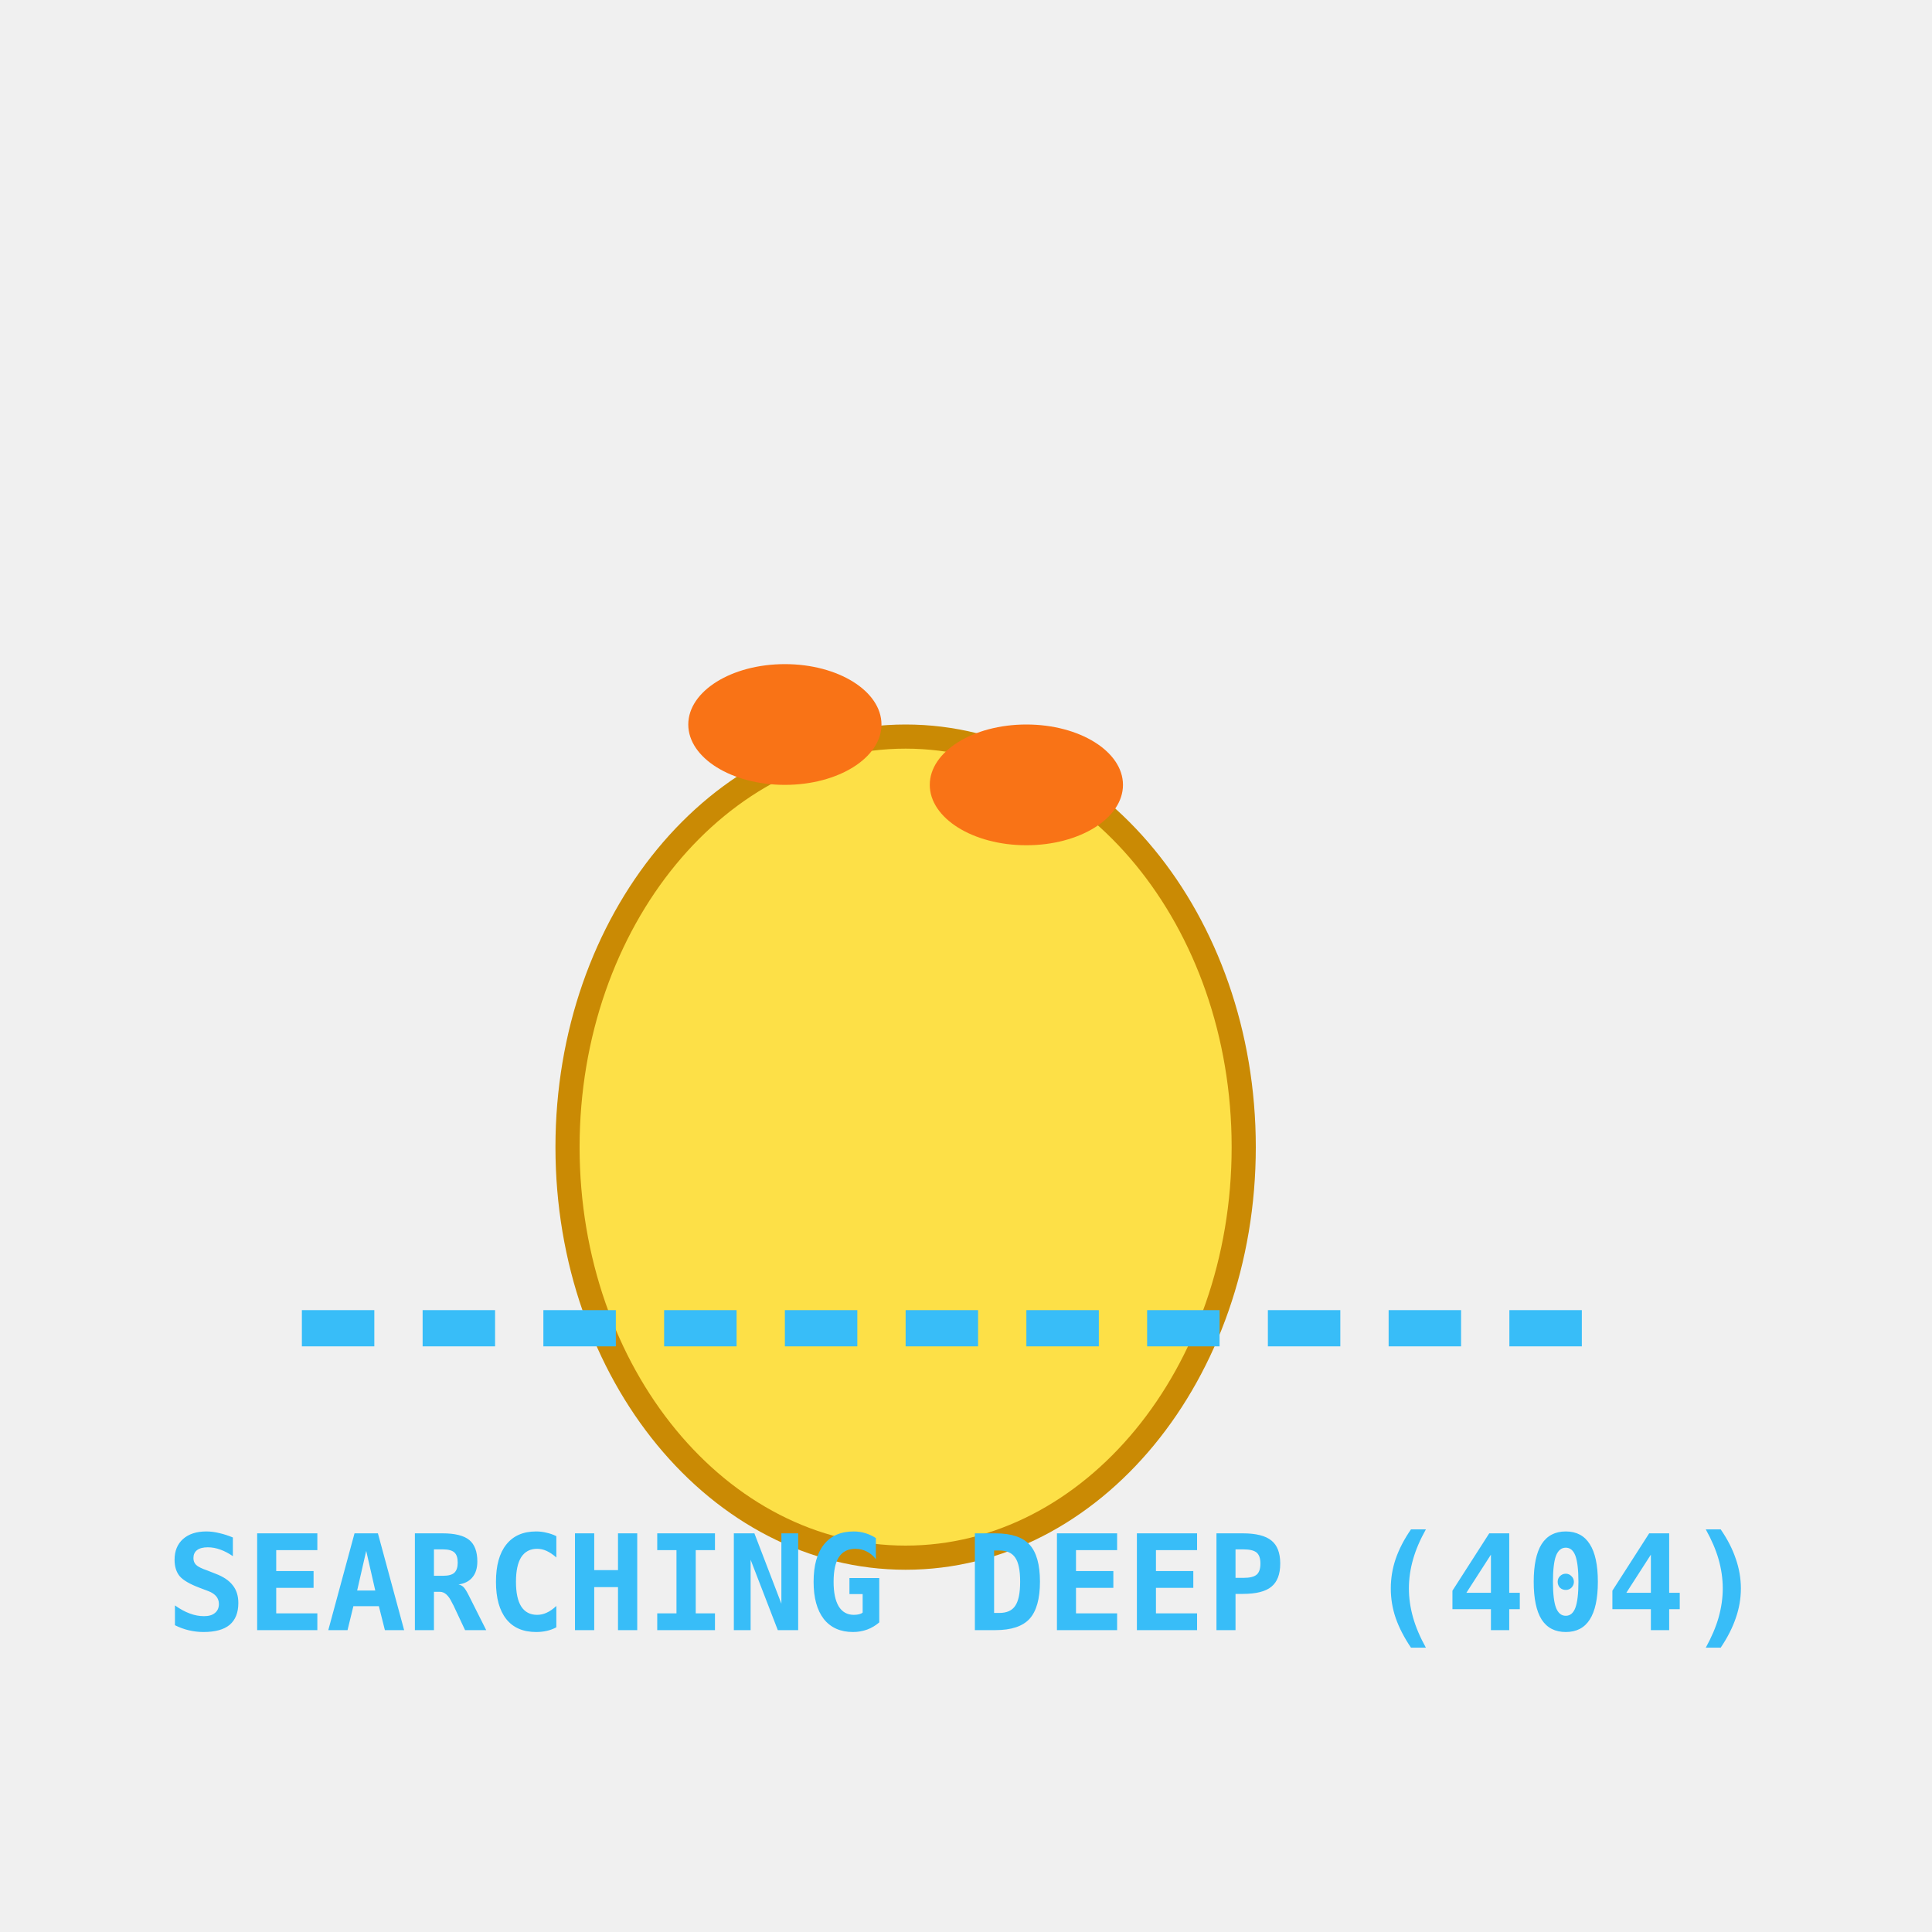
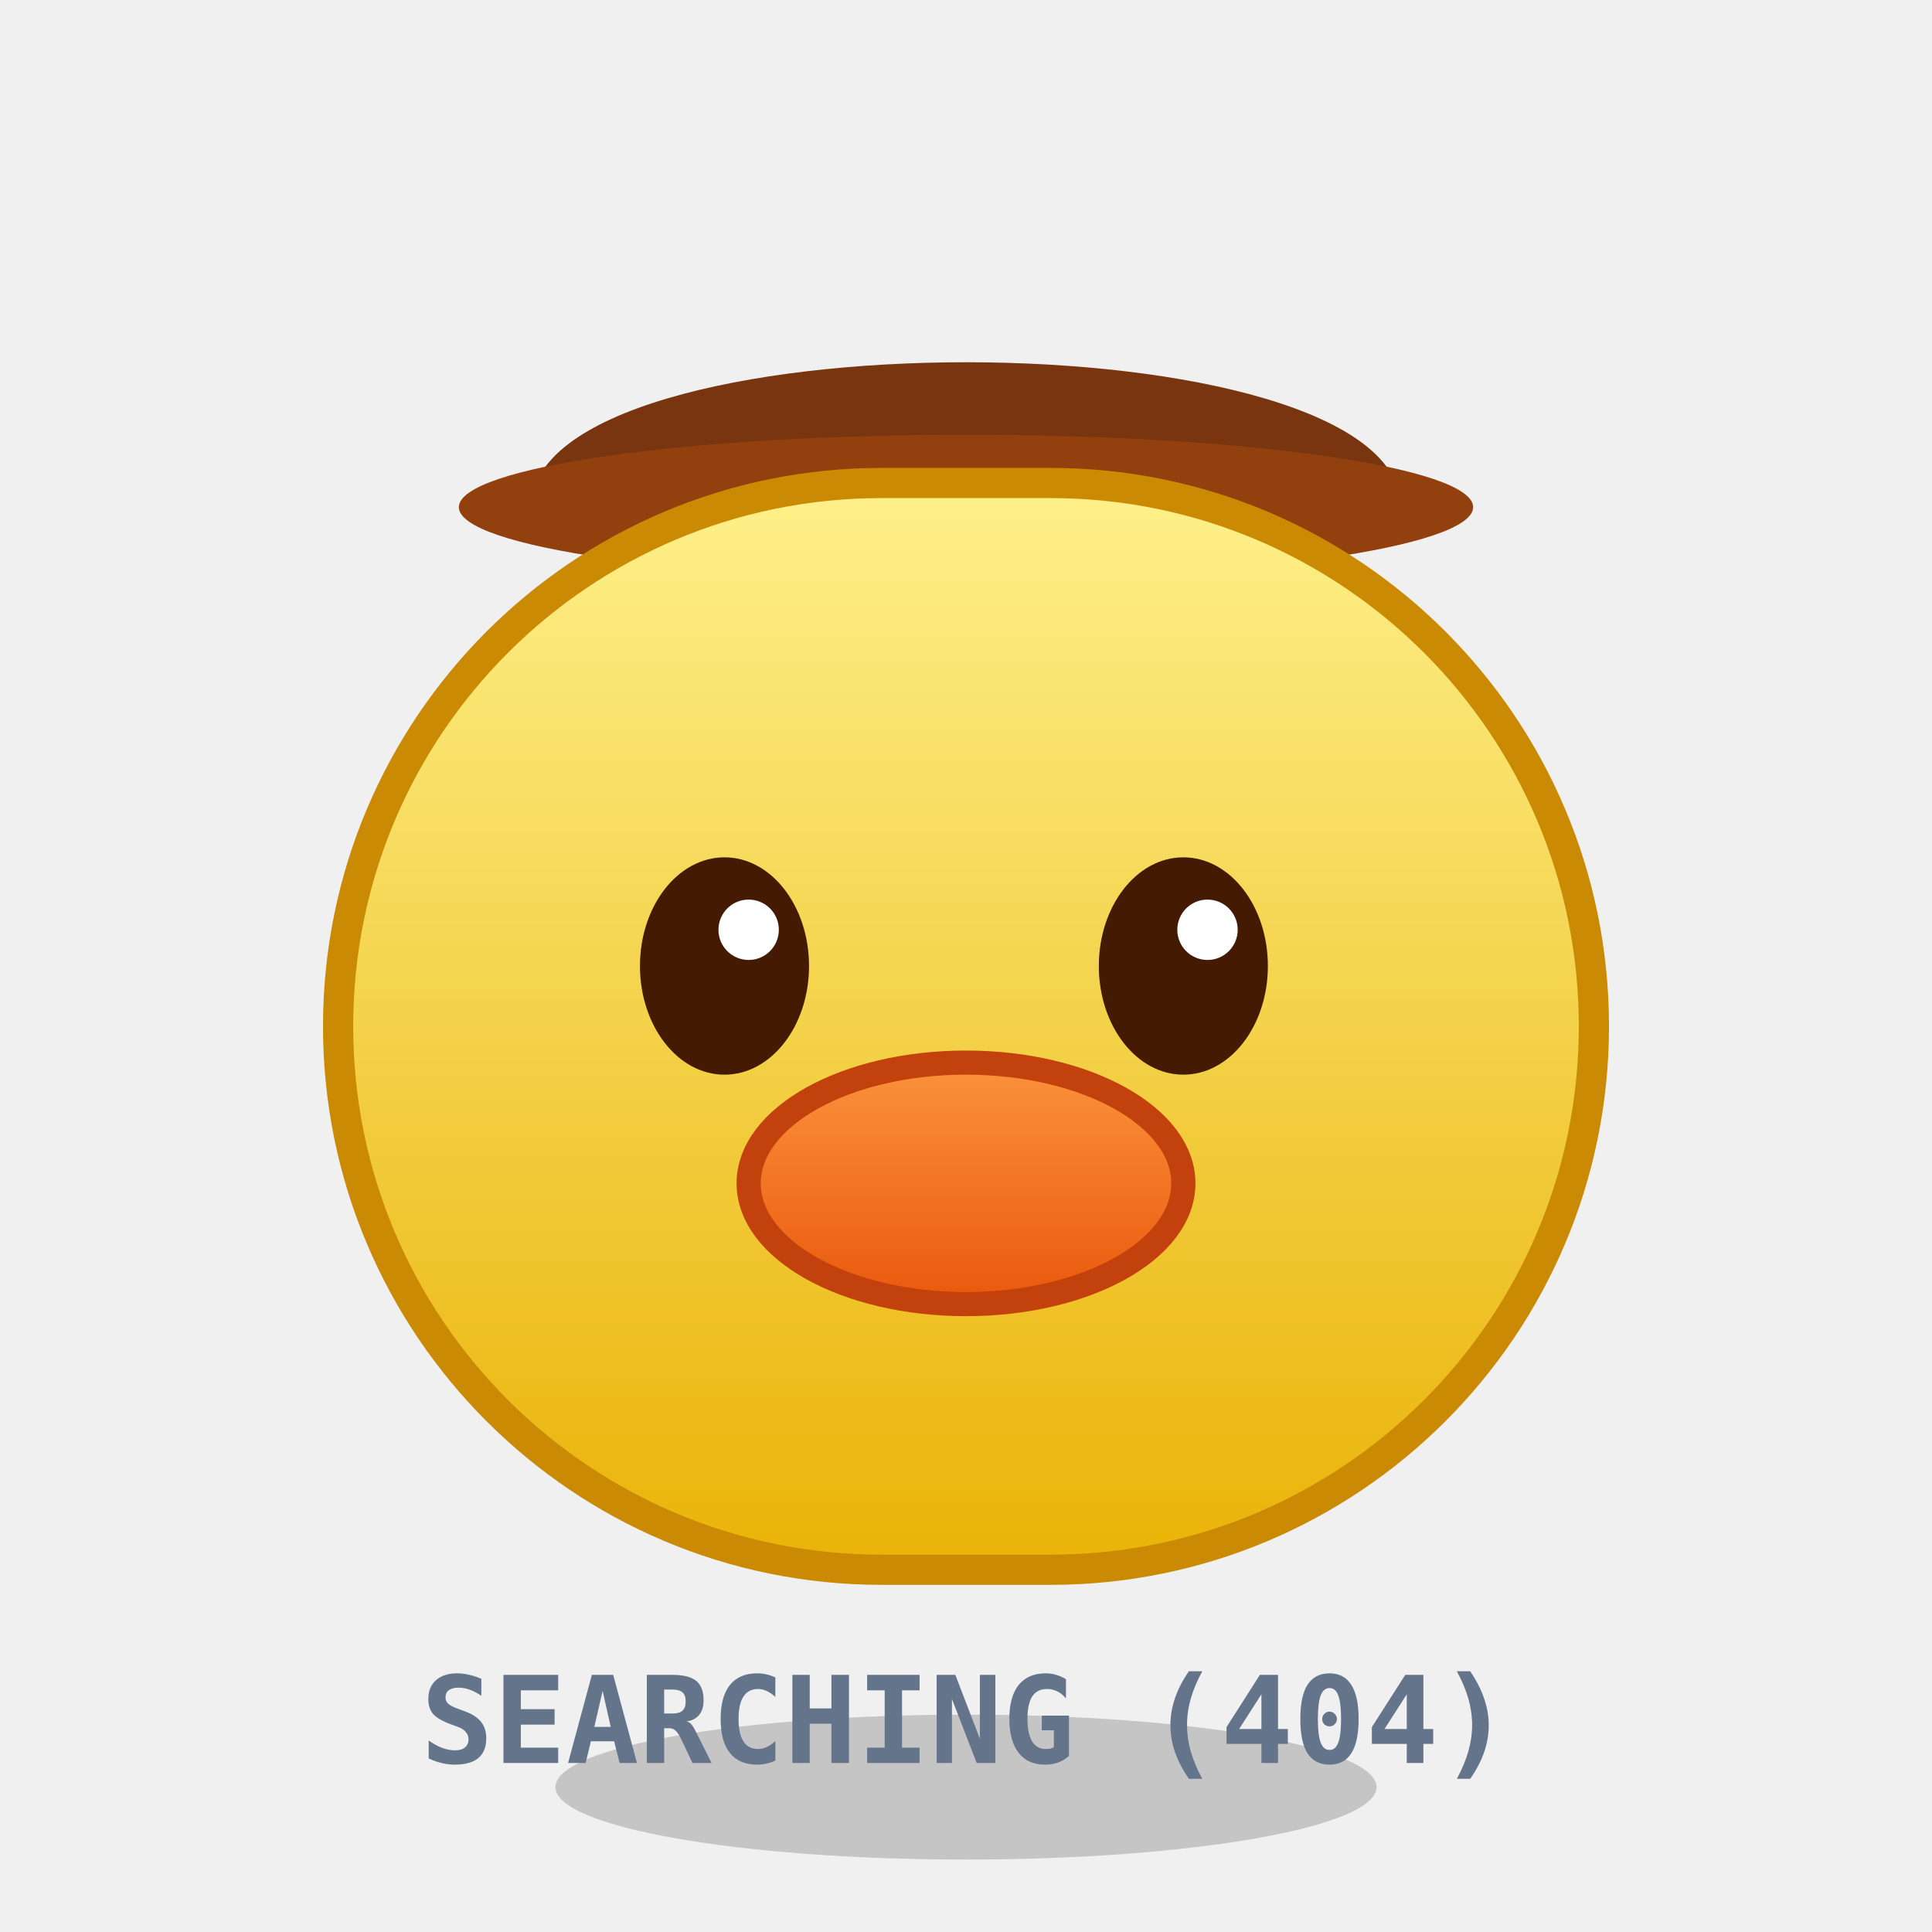
<svg xmlns="http://www.w3.org/2000/svg" viewBox="0 0 160 160" width="100%" height="100%">
-   <ellipse cx="75" cy="95" rx="28" ry="34" fill="#fde047" stroke="#ca8a04" stroke-width="2" />
-   <ellipse cx="65" cy="60" rx="8" ry="5" fill="#f97316" />
-   <ellipse cx="85" cy="65" rx="8" ry="5" fill="#f97316" />
-   <line x1="25" y1="110" x2="135" y2="110" stroke="#38bdf8" stroke-width="3" stroke-dasharray="6 4" />
-   <text x="80" y="135" font-family="monospace" font-size="11" font-weight="bold" fill="#38bdf8" text-anchor="middle">SEARCHING DEEP (404)</text>
+   <defs>
+     <linearGradient id="duck-grad" x1="0%" y1="0%" x2="0%" y2="100%">
+       <stop offset="0%" stop-color="#fef08a" />
+       <stop offset="100%" stop-color="#eab308" />
+     </linearGradient>
+     <linearGradient id="beak-grad" x1="0%" y1="0%" x2="0%" y2="100%">
+       <stop offset="0%" stop-color="#fb923c" />
+       <stop offset="100%" stop-color="#ea580c" />
+     </linearGradient>
+   </defs>
+   <style>
+     @keyframes duckFade {
+       0%, 100% { opacity: 0.95; }
+       50% { opacity: 0.25; }
+     }
+     @keyframes lookLR {
+       0%, 100% { transform: translateX(0); }
+       25% { transform: translateX(-6px); }
+       75% { transform: translateX(6px); }
+     }
+     .head-fade { animation: duckFade 3s ease-in-out infinite; }
+     .eyes-roam { animation: lookLR 2.6s ease-in-out infinite; }
+   </style>
+   <ellipse cx="80" cy="148" rx="34" ry="6" fill="#000000" opacity="0.18" />
+   <g class="head-fade">
+     <path d="M 44 42 C 44 26 116 26 116 42 Z" fill="#78350f" />
+     <ellipse cx="80" cy="42" rx="42" ry="6" fill="#92400e" />
+     <rect x="28" y="40" width="104" height="90" rx="45" fill="url(#duck-grad)" stroke="#ca8a04" stroke-width="2.5" />
+     <g class="eyes-roam">
+       <ellipse cx="60" cy="80" rx="7" ry="9" fill="#451a03" />
+       <circle cx="62" cy="77" r="2.5" fill="#ffffff" />
+       <ellipse cx="98" cy="80" rx="7" ry="9" fill="#451a03" />
+       <circle cx="100" cy="77" r="2.5" fill="#ffffff" />
+     </g>
+     <ellipse cx="80" cy="98" rx="18" ry="10" fill="url(#beak-grad)" stroke="#c2410c" stroke-width="2" />
+   </g>
+   <text x="80" y="146" font-family="monospace" font-size="10" font-weight="bold" fill="#64748b" text-anchor="middle">SEARCHING (404)</text>
</svg>
